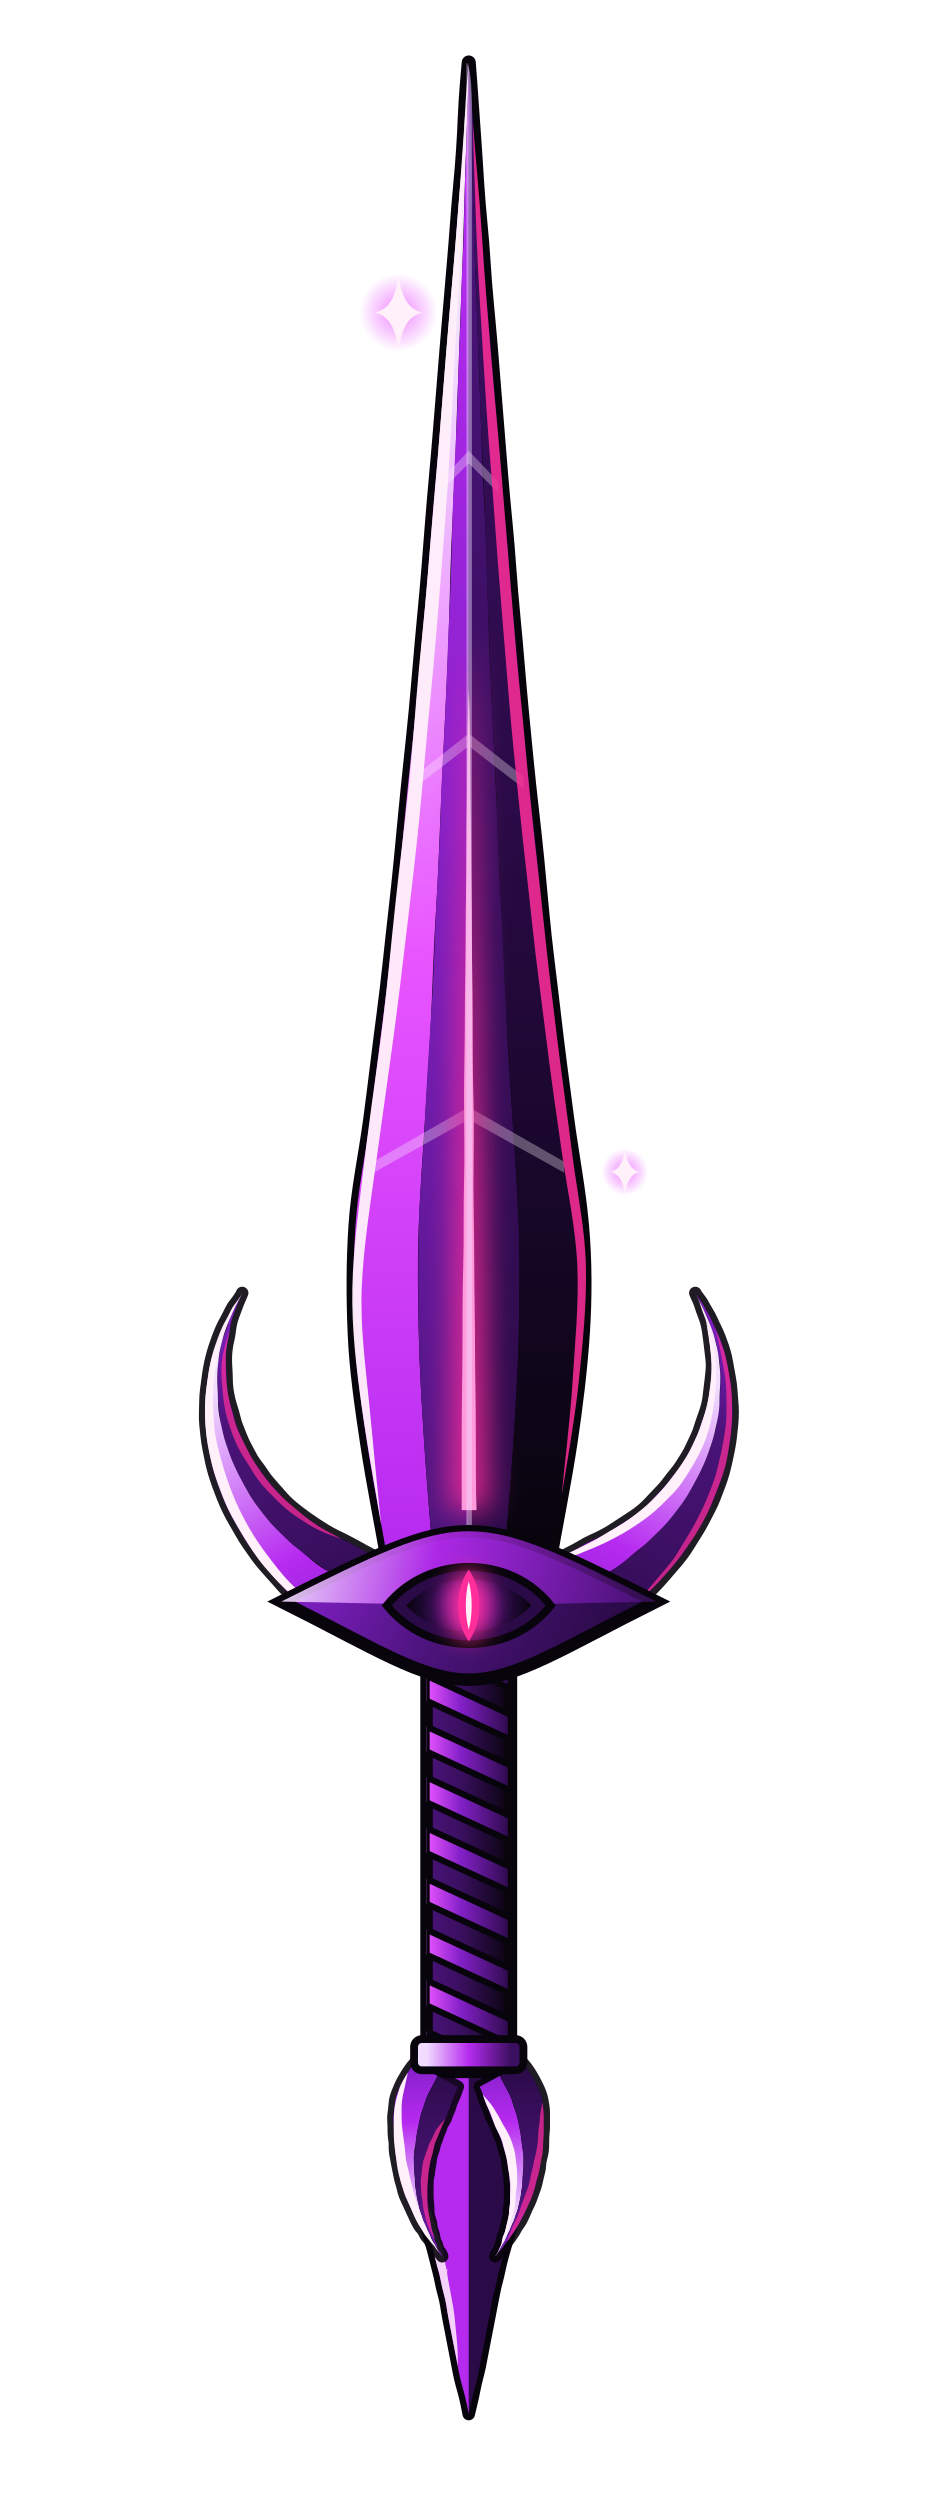
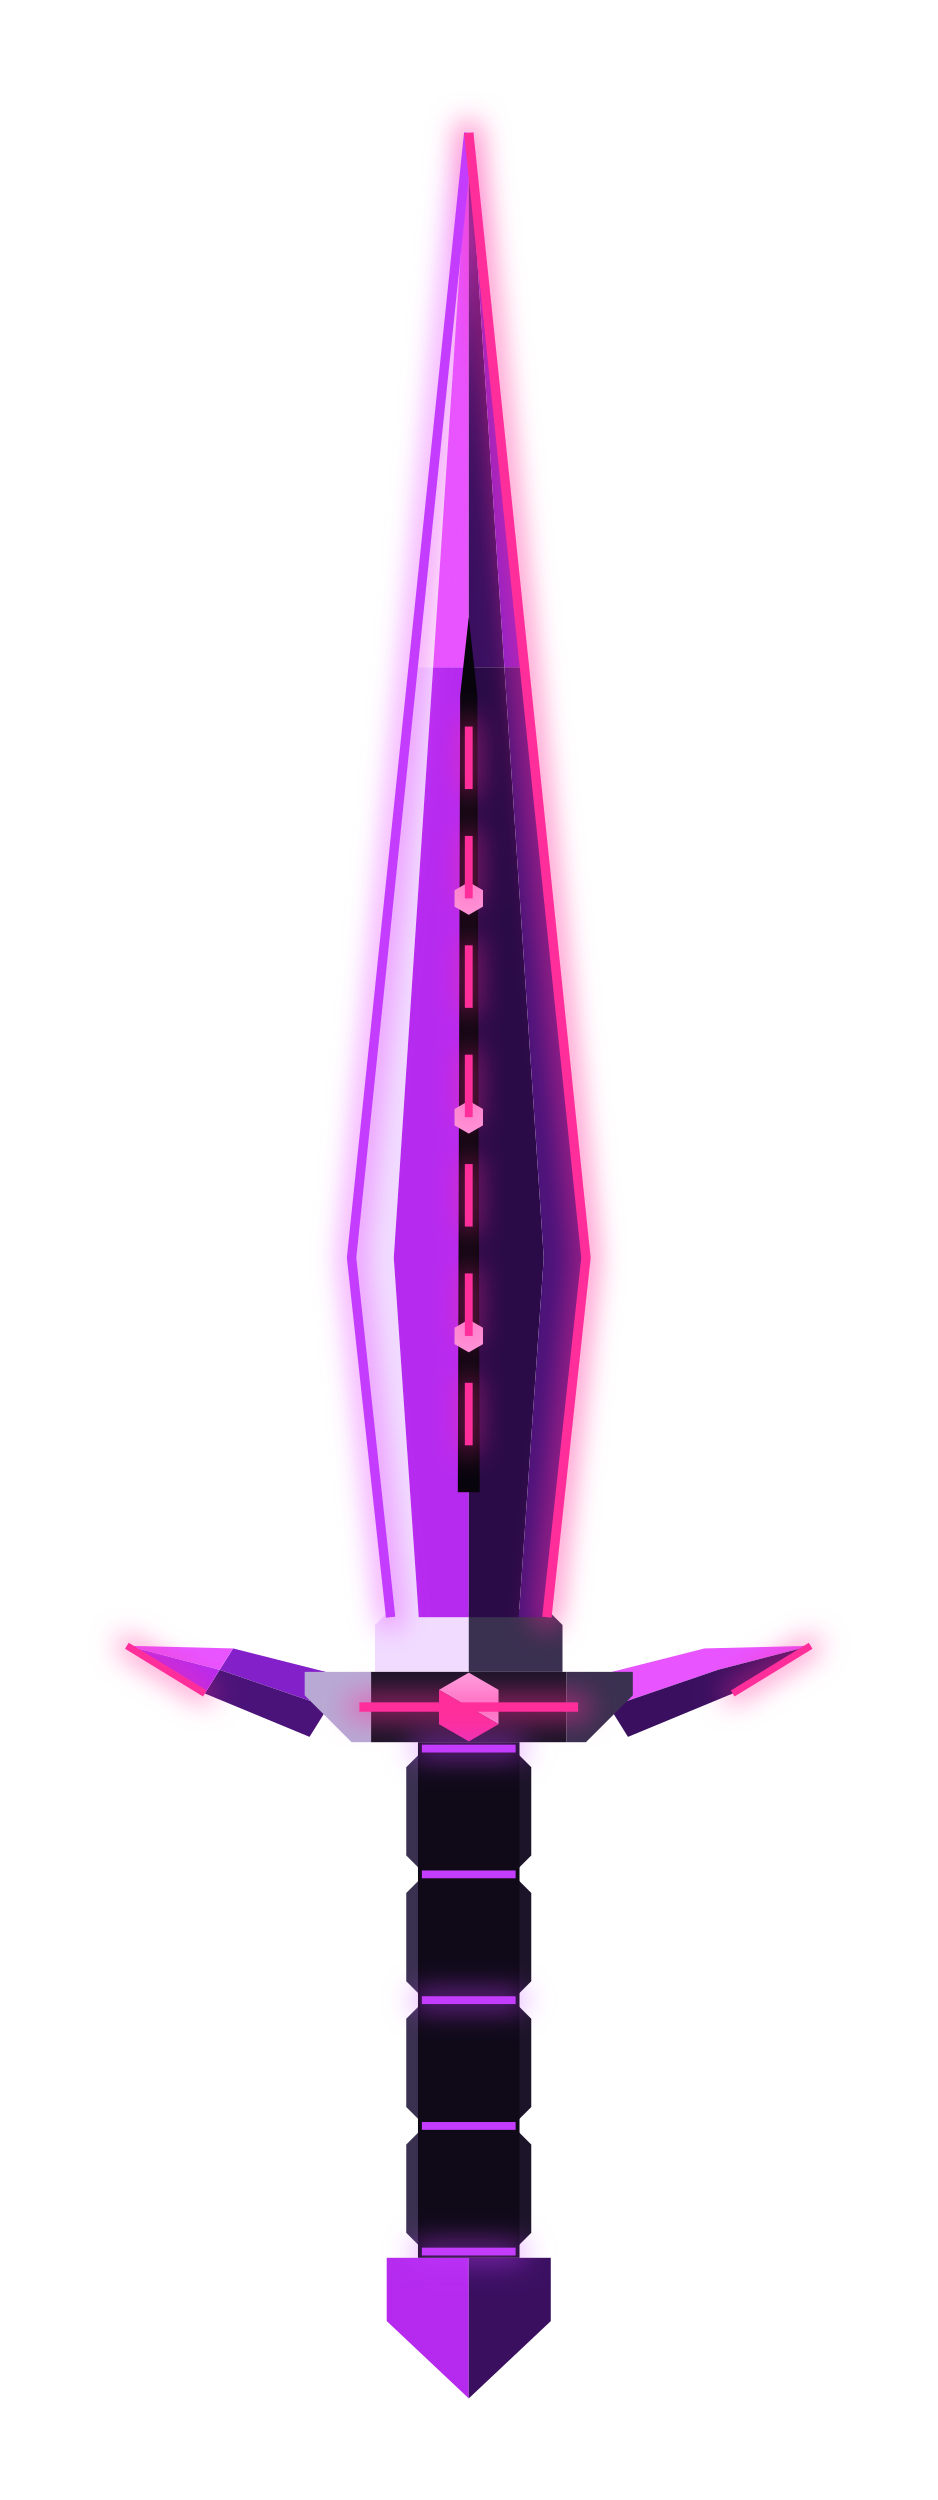
<svg xmlns="http://www.w3.org/2000/svg" viewBox="0 0 120 320" width="120" height="320">
  <defs>
-     <linearGradient id="voracious-blade-b-pmL" x1="0" y1="266" x2="0" y2="309" gradientUnits="userSpaceOnUse">
-       <stop offset="0" stop-color="#b62af0" />
-       <stop offset=".6" stop-color="#f1dcff" />
-       <stop offset="1" stop-color="#fff0fa" />
-     </linearGradient>
-     <linearGradient id="voracious-blade-b-pmD" x1="0" y1="266" x2="0" y2="309" gradientUnits="userSpaceOnUse">
-       <stop offset="0" stop-color="#2a0a47" />
-       <stop offset=".6" stop-color="#3a0f60" />
-       <stop offset="1" stop-color="#4a1379" />
-     </linearGradient>
-     <linearGradient id="voracious-blade-b-slL" x1="54.1" y1="264.2" x2="54.3" y2="288.8" gradientUnits="userSpaceOnUse">
-       <stop offset="0" stop-color="#8420c9" />
-       <stop offset=".3" stop-color="#b62af0" />
-       <stop offset=".8" stop-color="#f1dcff" />
-       <stop offset="1" stop-color="#fff0fa" />
-     </linearGradient>
-     <linearGradient id="voracious-blade-b-slS" x1="54.1" y1="264.2" x2="54.3" y2="288.8" gradientUnits="userSpaceOnUse">
-       <stop offset="0" stop-color="#2a0a47" />
-       <stop offset=".3" stop-color="#3a0f60" />
-       <stop offset=".7" stop-color="#4a1379" />
-       <stop offset="1" stop-color="#8420c9" />
-     </linearGradient>
-     <linearGradient id="voracious-blade-b-srL" x1="65.9" y1="264.2" x2="65.7" y2="288.8" gradientUnits="userSpaceOnUse">
-       <stop offset="0" stop-color="#8420c9" />
-       <stop offset=".3" stop-color="#b62af0" />
-       <stop offset=".8" stop-color="#f1dcff" />
-       <stop offset="1" stop-color="#fff0fa" />
-     </linearGradient>
-     <linearGradient id="voracious-blade-b-srS" x1="65.9" y1="264.2" x2="65.7" y2="288.8" gradientUnits="userSpaceOnUse">
-       <stop offset="0" stop-color="#2a0a47" />
-       <stop offset=".3" stop-color="#3a0f60" />
-       <stop offset=".7" stop-color="#4a1379" />
-       <stop offset="1" stop-color="#8420c9" />
-     </linearGradient>
-     <clipPath id="voracious-blade-b-gc">
-       <path d="M54.6 214h10.8v48h-10.8z" />
-     </clipPath>
-     <linearGradient id="voracious-blade-b-grip" x1="54.6" y1="0" x2="65.4" y2="0" gradientUnits="userSpaceOnUse">
-       <stop offset="0" stop-color="#4a1379" />
-       <stop offset=".4" stop-color="#3a0f60" />
-       <stop offset="1" stop-color="#07040c" />
-     </linearGradient>
-     <linearGradient id="voracious-blade-b-wrap" x1="54.6" y1="0" x2="65.4" y2="0" gradientUnits="userSpaceOnUse">
-       <stop offset="0" stop-color="#e854ff" />
-       <stop offset=".4" stop-color="#8420c9" />
-       <stop offset="1" stop-color="#2a0a47" />
-     </linearGradient>
-     <linearGradient id="voracious-blade-b-col" x1="54.6" y1="0" x2="65.4" y2="0" gradientUnits="userSpaceOnUse">
-       <stop offset="0" stop-color="#f1dcff" />
-       <stop offset=".5" stop-color="#b62af0" />
-       <stop offset="1" stop-color="#3a0f60" />
-     </linearGradient>
-     <linearGradient id="voracious-blade-b-blol" x1="0" y1="199" x2="0" y2="8" gradientUnits="userSpaceOnUse">
-       <stop offset="0" stop-color="#b62af0" />
-       <stop offset=".4" stop-color="#e854ff" />
-       <stop offset=".8" stop-color="#f1dcff" />
-       <stop offset="1" stop-color="#fff0fa" />
-     </linearGradient>
-     <linearGradient id="voracious-blade-b-blil" x1="0" y1="199" x2="0" y2="8" gradientUnits="userSpaceOnUse">
-       <stop offset="0" stop-color="#4a1379" />
-       <stop offset=".5" stop-color="#8420c9" />
-       <stop offset=".9" stop-color="#b62af0" />
-       <stop offset="1" stop-color="#e854ff" />
-     </linearGradient>
-     <linearGradient id="voracious-blade-b-blir" x1="0" y1="199" x2="0" y2="8" gradientUnits="userSpaceOnUse">
-       <stop offset="0" stop-color="#2a0a47" />
-       <stop offset=".5" stop-color="#3a0f60" />
-       <stop offset=".9" stop-color="#4a1379" />
-       <stop offset="1" stop-color="#8420c9" />
-     </linearGradient>
-     <linearGradient id="voracious-blade-b-blor" x1="0" y1="199" x2="0" y2="8" gradientUnits="userSpaceOnUse">
-       <stop offset="0" stop-color="#07040c" />
-       <stop offset=".5" stop-color="#2a0a47" />
-       <stop offset=".9" stop-color="#3a0f60" />
-       <stop offset="1" stop-color="#4a1379" />
-     </linearGradient>
-     <filter id="voracious-blade-b-blgl" x="-2" y="-.1" width="5" height="1.2" color-interpolation-filters="sRGB">
+     <filter id="voracious-blade-b-glow" filterUnits="userSpaceOnUse" x="0" y="0" width="120" height="320" color-interpolation-filters="sRGB">
      <feGaussianBlur stdDeviation="1.8" />
    </filter>
-     <linearGradient id="voracious-blade-b-hlS" x1="46.7" y1="210.9" x2="24.8" y2="168.7" gradientUnits="userSpaceOnUse">
-       <stop offset="0" stop-color="#2a0a47" />
-       <stop offset=".3" stop-color="#3a0f60" />
-       <stop offset=".7" stop-color="#4a1379" />
-       <stop offset="1" stop-color="#8420c9" />
-     </linearGradient>
-     <linearGradient id="voracious-blade-b-hlL" x1="46.7" y1="210.9" x2="24.8" y2="168.7" gradientUnits="userSpaceOnUse">
-       <stop offset="0" stop-color="#8420c9" />
-       <stop offset=".3" stop-color="#b62af0" />
-       <stop offset=".8" stop-color="#f1dcff" />
-       <stop offset="1" stop-color="#fff0fa" />
-     </linearGradient>
-     <linearGradient id="voracious-blade-b-hrS" x1="73.3" y1="210.9" x2="95.2" y2="168.7" gradientUnits="userSpaceOnUse">
-       <stop offset="0" stop-color="#2a0a47" />
-       <stop offset=".3" stop-color="#3a0f60" />
-       <stop offset=".7" stop-color="#4a1379" />
-       <stop offset="1" stop-color="#8420c9" />
-     </linearGradient>
-     <linearGradient id="voracious-blade-b-hrL" x1="73.3" y1="210.9" x2="95.2" y2="168.7" gradientUnits="userSpaceOnUse">
-       <stop offset="0" stop-color="#8420c9" />
-       <stop offset=".3" stop-color="#b62af0" />
-       <stop offset=".8" stop-color="#f1dcff" />
-       <stop offset="1" stop-color="#fff0fa" />
-     </linearGradient>
-     <linearGradient id="voracious-blade-b-pl" x1="40" y1="197" x2="76" y2="215" gradientUnits="userSpaceOnUse">
-       <stop offset="0" stop-color="#8420c9" />
-       <stop offset=".5" stop-color="#4a1379" />
-       <stop offset="1" stop-color="#2a0a47" />
-     </linearGradient>
-     <linearGradient id="voracious-blade-b-plt" x1="38" y1="197" x2="82" y2="205" gradientUnits="userSpaceOnUse">
-       <stop offset="0" stop-color="#f1dcff" />
-       <stop offset=".4" stop-color="#b62af0" />
-       <stop offset="1" stop-color="#8420c9" stop-opacity=".4" />
-     </linearGradient>
-     <radialGradient id="voracious-blade-b-eye" cx="60" cy="205.5" r="8" gradientUnits="userSpaceOnUse">
-       <stop offset="0" stop-color="#8420c9" />
-       <stop offset=".6" stop-color="#2a0a47" />
-       <stop offset="1" stop-color="#07040c" />
-     </radialGradient>
-     <filter id="voracious-blade-b-eg" x="-1.5" y="-.6" width="4" height="2.2" color-interpolation-filters="sRGB">
-       <feGaussianBlur stdDeviation="1.4" />
-     </filter>
-     <radialGradient id="voracious-blade-b-spk" cx=".5" cy=".5" r=".5">
-       <stop offset="0" stop-color="#fff0fa" stop-opacity="1" />
-       <stop offset=".3" stop-color="#e854ff" stop-opacity=".5" />
-       <stop offset="1" stop-color="#e854ff" stop-opacity="0" />
-     </radialGradient>
  </defs>
-   <g transform="translate(60 266) rotate(180)">
-     <path d="M-5.6 0l11.2 0c.1-.5 .4-2 .6-3.1s.4-2 .6-3s.3-2.1 .4-3.1s.3-2.1 .2-3.1s-.5-2-.8-3.1s-.7-2-1-3s-.6-2.1-.9-3.1s-.5-2-.8-3.1s-.4-2-.7-3s-.4-2.1-.6-3.1s-.4-2.1-.6-3.1s-.4-2-.6-3.1s-.4-2-.7-3s-.6-2.6-.7-3.1c-.1 .5-.5 2-.7 3.1s-.5 2-.7 3s-.4 2.1-.6 3.1s-.4 2.1-.6 3.1s-.4 2-.6 3.1s-.5 2-.7 3s-.5 2.1-.8 3.1s-.6 2-.9 3.1s-.7 2-1 3s-.7 2.1-.8 3.1s.1 2.1 .2 3.1s.2 2 .4 3.1s.4 2 .6 3s.5 2.6 .6 3.1z" fill="#07040c" stroke="#07040c" stroke-width="1.6" stroke-linejoin="round" />
-     <path d="M0 0l-5.6 0c-.1-.5-.4-2-.6-3.1s-.4-2-.6-3s-.3-2.1-.4-3.1s-.3-2.1-.2-3.1s.5-2 .8-3.1s.7-2 1-3s.6-2.1 .9-3.1s.5-2 .8-3.1s.4-2 .7-3s.4-2.1 .6-3.1s.4-2.1 .6-3.1s.4-2 .6-3.1s.4-2 .7-3s.6-2.6 .7-3.1l0 43z" fill="url(#voracious-blade-b-pmD)" />
-     <path d="M0 0l5.6 0c.1-.5 .4-2 .6-3.1s.4-2 .6-3s.3-2.1 .4-3.1s.3-2.1 .2-3.1s-.5-2-.8-3.1s-.7-2-1-3s-.6-2.1-.9-3.1s-.5-2-.8-3.1s-.4-2-.7-3s-.4-2.1-.6-3.1s-.4-2.1-.6-3.1s-.4-2-.6-3.1s-.4-2-.7-3s-.6-2.6-.7-3.1l0 43z" fill="url(#voracious-blade-b-pmL)" />
-     <path d="M-6.2-3.1c-.1-.5-.4-2-.6-3s-.3-2.1-.4-3.1s-.3-2.1-.2-3.1s.5-2 .8-3.1s.7-2 1-3s.6-2.1 .9-3.1s.6-2.6 .8-3.1s-.2 .5 0 0s.4-2 .7-3s.4-2.1 .6-3.1s.4-2.1 .6-3.1s.5-2.5 .6-3.1c0 .6 0 2.1-.1 3.1s-.2 2.1-.3 3.1s-.3 2-.5 3.1s-.5 2.5-.5 3s.2-.5 0 0s-.4 2.1-.7 3.1s-.6 2-.9 3.1s-.7 2-1.1 3s-.8 2.1-.9 3.1s0 2.1 0 3.1s.1 2 .1 3.1s.1 2.5 .1 3z" transform="scale(-1 1)" fill="#fff0fa" fill-opacity=".85" />
+   <path d="M42 218.5L44.38 214.68L29.83 211L28.11 213.74Z" fill="#8420c9" />
+   <path d="M42 218.5L28.11 213.74L26.22 216.77L39.62 222.32Z" fill="#4a1379" />
+   <path d="M28.11 213.74L29.83 211L16.24 210.66ZM78 218.5L75.62 214.68L90.17 211L91.89 213.74ZM91.89 213.74L90.17 211L103.76 210.66Z" fill="#e854ff" />
+   <path d="M28.11 213.74L16.24 210.66L26.22 216.77ZM49.5 289L49.5 297.1L60 307L60 289Z" fill="#b62af0" />
+   <path d="M78 218.5L91.89 213.74L93.78 216.77L80.38 222.32ZM91.89 213.74L103.76 210.66L93.78 216.77ZM60 289L60 307L70.5 297.1L70.5 289Z" fill="#3a0f60" />
+   <path d="M48 214L48 208L50 206L60 206L60 214Z" fill="#f1dcff" />
+   <path d="M60 214L60 206L70 206L72 208L72 214ZM72.5 223L72.5 214L75 214L81 214L81 217L75 223ZM53.6 224.6L52 226.2L52 237.5L53.6 239.1L59.2 239.1L59.2 224.6ZM53.6 240.7L52 242.3L52 253.6L53.6 255.2L59.2 255.2L59.2 240.7ZM53.6 256.8L52 258.4L52 269.7L53.6 271.3L59.2 271.3L59.2 256.8ZM53.6 272.9L52 274.5L52 285.8L53.6 287.4L59.2 287.4L59.2 272.9Z" fill="#3a3050" />
+   <path d="M45 223L39 217L39 214L45 214L47.5 214L47.5 223Z" fill="#b8a9d4" />
+   <path d="M47.5 223L47.5 214L72.5 214L72.5 223ZM59.2 224.6L59.2 239.1L66.4 239.1L68 237.5L68 226.2L66.4 224.6ZM59.2 240.7L59.2 255.2L66.4 255.2L68 253.6L68 242.3L66.4 240.7ZM59.2 256.8L59.2 271.3L66.4 271.3L68 269.7L68 258.4L66.4 256.8ZM59.2 272.9L59.2 287.4L66.4 287.4L68 285.8L68 274.5L66.4 272.9Z" fill="#1c1428" />
+   <path d="M53.5 223L53.5 289L66.5 289L66.5 223Z" fill="#0f0918" />
+   <path d="M56.19 216.3L60 214.1L63.81 216.3L63.81 220.7Z" fill="#ff9bdc" />
+   <path d="M63.81 220.7L60 222.9L56.19 220.7L56.19 216.3Z" fill="#ff2e9a" />
+   <g filter="url(#voracious-blade-b-glow)" fill="none" opacity="0.65" stroke-linejoin="miter" stroke-linecap="square">
+     <path d="M26.22 216.77L16.24 210.66M93.78 216.77L103.76 210.66" stroke="#ff2e9a" stroke-width="2" />
+     <path d="M54 223.82L66 223.82M54 256.02L66 256.02M54 288.2L66 288.2" stroke="#c43dff" stroke-width="2.2" />
+     <path d="M46 218.5L74 218.5" stroke="#ff2e9a" stroke-width="2.64" />
  </g>
-   <path d="M58.6 267.1l-5.6-2.9c-.2 .2-.7 .9-1 1.4s-.6 1-.8 1.5s-.5 1.1-.6 1.7s-.1 1.2-.2 1.7s0 1.2 0 1.7s0 1.2 .1 1.7s0 1.1 .1 1.7s.2 1.1 .3 1.6s.2 1 .3 1.5s.3 1 .4 1.5s.3 1 .5 1.4s.4 .9 .6 1.3s.4 .9 .6 1.3s.4 .8 .7 1.1s.4 .8 .7 1.1s.4 .6 .7 .9s.4 .6 .7 .9s.4 .5 .5 .6c0-.1-.2-.5-.4-.7s-.2-.7-.4-1s-.2-.7-.3-1.1s-.3-.7-.3-1.1s-.2-.8-.3-1.2s-.1-.8-.1-1.2s-.1-.9-.1-1.3s0-.9 0-1.3s0-.9 .1-1.3s.1-.9 .2-1.3s.1-.9 .2-1.3s.3-.8 .4-1.3s.3-.8 .4-1.2s.4-.9 .5-1.3s.5-.8 .6-1.2s.4-.9 .5-1.3s.3-.9 .5-1.3s.4-1.1 .5-1.3z" fill="#07040c" stroke="#07040c" stroke-width="1.6" stroke-linejoin="round" stroke-opacity=".9" />
-   <path d="M56 265.7l-3-1.5c-.2 .2-.7 .9-1 1.4s-.6 1-.8 1.5s-.5 1.1-.6 1.7s-.1 1.2-.2 1.7s0 1.2 0 1.7s0 1.2 .1 1.7s0 1.1 .1 1.7s.2 1.1 .3 1.6s.2 1 .3 1.5s.3 1 .4 1.5s.3 1 .5 1.4s.4 .9 .6 1.3s.4 .9 .6 1.3s.4 .8 .7 1.1s.4 .8 .7 1.1s.4 .6 .7 .9s.4 .6 .7 .9s.4 .5 .5 .6c-.1-.1-.3-.4-.5-.7s-.3-.6-.5-.9s-.4-.6-.5-1s-.4-.7-.5-1.1s-.4-.8-.5-1.2s-.3-.8-.4-1.2s-.2-.9-.3-1.3s-.1-.9-.2-1.3s-.1-1-.1-1.4s-.1-1-.1-1.4s0-1 0-1.5s.1-1 .2-1.4s.1-1 .2-1.5s.2-1 .3-1.5s.2-1 .4-1.4s.3-1 .5-1.5s.4-.9 .7-1.4s.6-1.1 .7-1.4z" fill="url(#voracious-blade-b-slL)" />
-   <path d="M56 265.7c-.1 .3-.5 .9-.7 1.4s-.5 .9-.7 1.4s-.4 1-.5 1.5s-.3 .9-.4 1.4s-.2 1-.3 1.5s-.2 1-.2 1.5s-.1 .9-.2 1.4s0 1 0 1.5s0 .9 .1 1.4s0 .9 .1 1.4s.1 .9 .2 1.3s.2 .9 .3 1.3s.3 .8 .4 1.2s.3 .8 .5 1.2s.3 .8 .5 1.1s.3 .7 .5 1s.4 .6 .5 .9s.4 .6 .5 .7c0-.1-.2-.5-.4-.7s-.2-.7-.4-1s-.2-.7-.3-1.1s-.3-.7-.3-1.1s-.2-.8-.3-1.2s-.1-.8-.1-1.2s-.1-.9-.1-1.3s0-.9 0-1.3s0-.9 .1-1.3s.1-.9 .2-1.3s.1-.9 .2-1.3s.3-.8 .4-1.3s.3-.8 .4-1.2s.4-.9 .5-1.3s.5-.8 .6-1.2s.4-.9 .5-1.3s.3-.9 .5-1.3s.4-1.1 .5-1.3z" fill="url(#voracious-blade-b-slS)" />
-   <path d="M57 271.2c-.1 .2-.4 .9-.6 1.4s-.4 1-.6 1.4s-.3 1-.4 1.5s-.3 1-.4 1.6s-.2 1-.2 1.5s-.1 1.1-.1 1.6s0 1.1 0 1.6s.1 1.1 .2 1.6s.2 1.1 .3 1.7s.4 1.3 .5 1.5c-.2-.2-.6-.9-.8-1.4s-.4-1.1-.5-1.6s-.3-1.1-.3-1.6s-.2-1.1-.2-1.7s-.1-1.1 0-1.6s.1-1.1 .2-1.7s.3-1 .5-1.6s.3-1 .6-1.5s.4-1 .7-1.4s.9-1.1 1.1-1.3z" fill="#ff2e9a" fill-opacity=".7" />
-   <path d="M52.2 265.3c-.2 .3-.9 1.4-1.1 2.1s-.5 1.6-.6 2.4s-.1 1.6-.1 2.4s0 1.7 .1 2.5s.2 1.5 .3 2.3s.3 1.6 .5 2.3s.5 1.5 .8 2.2s.6 1.4 .9 2.1s.7 1.3 1.1 2s1.1 1.4 1.3 1.7c-.2-.3-.6-1.3-.8-1.9s-.6-1.3-.8-2s-.4-1.3-.6-2s-.4-1.4-.6-2.2s-.3-1.4-.5-2.1s-.2-1.5-.3-2.3s-.2-1.6-.3-2.3s-.1-1.7-.1-2.5s.1-1.6 .3-2.4s.4-1.9 .5-2.3z" fill="#fff0fa" fill-opacity="1" />
-   <path d="M67 264.2l-5.6 2.9c.1 .2 .4 .9 .5 1.3s.3 .9 .5 1.3s.3 .9 .5 1.3s.4 .8 .6 1.2s.3 .9 .5 1.3s.3 .8 .4 1.2s.3 .9 .4 1.3s.2 .9 .2 1.3s.2 .9 .2 1.3s.1 .9 .1 1.3s0 .9 0 1.3s0 .8-.1 1.3s0 .8-.1 1.2s-.2 .8-.3 1.2s-.1 .8-.3 1.1s-.2 .7-.3 1.1s-.3 .7-.4 1s-.4 .6-.4 .7c.1-.1 .3-.4 .5-.6s.5-.6 .7-.9s.5-.6 .7-.9s.5-.7 .7-1.1s.5-.7 .7-1.1s.4-.8 .6-1.3s.4-.8 .6-1.3s.3-.9 .5-1.4s.3-1 .4-1.5s.3-1 .3-1.5s.2-1.1 .3-1.6s.1-1.1 .1-1.7s.1-1.1 .1-1.7s0-1.1 0-1.7s-.1-1.2-.2-1.7s-.3-1.1-.6-1.7s-.5-1-.8-1.5s-.8-1.2-1-1.4z" fill="#07040c" stroke="#07040c" stroke-width="1.6" stroke-linejoin="round" stroke-opacity=".9" />
-   <path d="M64 265.7l-2.6 1.4c.1 .2 .4 .9 .5 1.3s.3 .9 .5 1.3s.3 .9 .5 1.3s.4 .8 .6 1.2s.3 .9 .5 1.3s.3 .8 .4 1.2s.3 .9 .4 1.3s.2 .9 .2 1.3s.2 .9 .2 1.3s.1 .9 .1 1.3s0 .9 0 1.3s0 .8-.1 1.3s0 .8-.1 1.2s-.2 .8-.3 1.2s-.1 .8-.3 1.1s-.2 .7-.3 1.1s-.3 .7-.4 1s-.4 .6-.4 .7c.1-.1 .3-.4 .5-.7s.3-.6 .5-.9s.4-.6 .5-1s.4-.7 .5-1.1s.4-.8 .5-1.2s.3-.8 .4-1.2s.2-.9 .3-1.3s.1-.9 .2-1.3s.1-1 .1-1.4s.1-1 .1-1.4s0-1 0-1.5s-.1-1-.2-1.4s-.1-1-.2-1.5s-.2-1-.3-1.5s-.2-1-.4-1.4s-.3-1-.5-1.5s-.4-.9-.7-1.4s-.6-1.1-.7-1.4z" fill="url(#voracious-blade-b-srL)" />
-   <path d="M64 265.7c.1 .3 .5 .9 .7 1.4s.5 .9 .7 1.4s.4 1 .5 1.5s.3 .9 .4 1.4s.2 1 .3 1.5s.2 1 .2 1.5s.1 .9 .2 1.4s0 1 0 1.5s0 .9-.1 1.4s0 .9-.1 1.4s-.1 .9-.2 1.3s-.2 .9-.3 1.3s-.3 .8-.4 1.2s-.3 .8-.5 1.2s-.3 .8-.5 1.1s-.3 .7-.5 1s-.4 .6-.5 .9s-.4 .6-.5 .7c.1-.1 .3-.4 .5-.6s.5-.6 .7-.9s.5-.6 .7-.9s.5-.7 .7-1.1s.5-.7 .7-1.1s.4-.8 .6-1.3s.4-.8 .6-1.3s.3-.9 .5-1.4s.3-1 .4-1.5s.3-1 .3-1.5s.2-1.1 .3-1.6s.1-1.1 .1-1.7s.1-1.1 .1-1.7s0-1.1 0-1.7s-.1-1.2-.2-1.7s-.3-1.1-.6-1.7s-.5-1-.8-1.5s-.8-1.2-1-1.4z" fill="url(#voracious-blade-b-srS)" />
-   <path d="M69.4 269.1c.1 .3 .2 1.3 .2 1.9s0 1.4 0 2s-.1 1.3-.1 2s-.2 1.3-.3 1.9s-.2 1.2-.4 1.8s-.3 1.3-.5 1.9s-.4 1.1-.7 1.7s-.5 1.1-.8 1.6s-.5 1.1-.9 1.6s-.8 1.2-1 1.4c.1-.2 .4-1 .6-1.6s.5-1 .7-1.5s.4-1.1 .6-1.7s.4-1.1 .6-1.6s.4-1.2 .5-1.8s.3-1.2 .4-1.8s.3-1.2 .4-1.8s.2-1.3 .2-2s.2-1.3 .2-1.9s.3-1.8 .3-2.1z" fill="#ff2e9a" fill-opacity=".7" />
-   <path d="M61.8 268.1c.1 .3 .4 1.2 .7 1.8s.5 1.2 .7 1.8s.5 1.1 .8 1.7s.4 1.2 .6 1.9s.3 1.2 .4 1.9s.2 1.3 .3 1.9s0 1.3 0 2s0 1.4-.1 2s-.2 1.4-.4 2s-.5 1.7-.6 2c.1-.3 .7-1.2 .9-1.9s.4-1.3 .6-1.9s.3-1.4 .3-2.1s.2-1.3 .2-2s0-1.4-.1-2.1s-.1-1.3-.3-2s-.4-1.3-.7-1.9s-.7-1.2-1-1.8s-.7-1.2-1-1.7s-1.1-1.3-1.3-1.6z" fill="#fff0fa" fill-opacity="1" />
-   <path d="M54.6 214h10.8v48h-10.8z" fill="url(#voracious-blade-b-grip)" stroke="#07040c" stroke-width="1.6" />
-   <g clip-path="url(#voracious-blade-b-gc)">
-     <path d="M54.6 208l0 3.2l10.8 5l0-3.2zm0 6.5l0 3.2l10.8 5l0-3.2zm0 6.5l0 3.2l10.8 5l0-3.2zm0 6.5l0 3.2l10.8 5l0-3.2zm0 6.5l0 3.2l10.8 5l0-3.2zm0 6.5l0 3.2l10.8 5l0-3.2zm0 6.5l0 3.2l10.8 5l0-3.2zm0 6.5l0 3.2l10.8 5l0-3.2zm0 6.5l0 3.2l10.8 5l0-3.2zm0 6.5l0 3.2l10.8 5l0-3.2z" fill="url(#voracious-blade-b-wrap)" stroke="#07040c" stroke-width=".8" />
+   <path d="M26.22 216.77L16.24 210.66M93.78 216.77L103.76 210.66" fill="none" stroke="#ff2e9a" stroke-width="0.9" stroke-linejoin="miter" stroke-miterlimit="8" />
+   <path d="M54 223.82L66 223.82M54 239.92L66 239.92M54 256.02L66 256.02M54 272.12L66 272.12M54 288.2L66 288.2" fill="none" stroke="#c43dff" stroke-width="1" stroke-linejoin="miter" stroke-miterlimit="8" />
+   <path d="M46 218.5L74 218.5" fill="none" stroke="#ff2e9a" stroke-width="1.2" stroke-linejoin="miter" stroke-miterlimit="8" />
+   <path d="M50 207L45 161L52.88 85.4L55.44 85.4L50.4 161L53.6 207Z" fill="#f1dcff" />
+   <path d="M53.6 207L50.4 161L55.44 85.4L60 85.4L60 161L60 207Z" fill="#b62af0" />
+   <path d="M60 207L60 161L60 85.4L64.56 85.4L69.6 161L66.4 207Z" fill="#2a0a47" />
+   <path d="M66.4 207L69.6 161L64.56 85.4L67.13 85.4L75 161L70 207Z" fill="#4a1379" />
+   <path d="M52.88 85.4L60 17L55.44 85.4Z" fill="#fff0fa" />
+   <path d="M55.44 85.4L60 17L60 85.4Z" fill="#e854ff" />
+   <path d="M60 85.4L60 17L64.56 85.4Z" fill="#3a0f60" />
+   <path d="M64.56 85.4L60 17L67.13 85.4Z" fill="#8420c9" />
+   <path d="M58.6 191L58.9 89L60 79L61.1 89L61.4 191Z" fill="#07040c" />
+   <path d="M60 168.9L61.82 169.95L61.82 172.05L60 173.1L58.18 172.05L58.18 169.95ZM60 140.9L61.82 141.95L61.82 144.05L60 145.1L58.18 144.05L58.18 141.95ZM60 112.9L61.82 113.95L61.82 116.05L60 117.1L58.18 116.05L58.18 113.95Z" fill="#ff9bdc" />
+   <g filter="url(#voracious-blade-b-glow)" fill="none" opacity="0.65" stroke-linejoin="miter" stroke-linecap="square">
+     <path d="M60 185L60 177M60 171L60 163M60 157L60 149M60 143L60 135M60 129L60 121M60 115L60 107M60 101L60 93" stroke="#ff2e9a" stroke-width="2" />
+     <path d="M50 207L45 161L52.88 85.4L60 17" stroke="#e854ff" stroke-width="2.64" />
+     <path d="M70 207L75 161L67.13 85.4L60 17" stroke="#ff2e9a" stroke-width="2.64" />
  </g>
-   <rect x="53" y="261" width="14" height="4" rx="1" fill="url(#voracious-blade-b-col)" stroke="#07040c" stroke-width="1" />
-   <path d="M70.5 199l-21 0c-.4-2.4-1.8-9.5-2.5-14.2s-1.4-9.4-1.6-14.1s-.2-9.2 .1-13.8s1.3-9.2 1.9-13.7s1.1-8.9 1.7-13.4s1-8.8 1.5-13.1s.9-8.7 1.3-12.9s.9-8.5 1.3-12.7s.7-8.2 1.1-12.3s.7-8 1-11.9s.7-7.8 1-11.6s.6-7.5 .9-11.1s.6-7.2 .9-10.6s.5-6.7 .8-9.8s.5-6.3 .6-8.9s.4-5.8 .5-6.9c.1 1.1 .3 4.2 .5 6.9s.4 5.7 .6 8.9s.6 6.4 .8 9.8s.6 7 .9 10.6s.6 7.3 .9 11.1s.6 7.6 1 11.6s.6 7.9 1 11.9s.7 8.2 1.1 12.3s.8 8.4 1.3 12.7s.9 8.5 1.3 12.9s1 8.7 1.5 13.1s1.1 8.9 1.7 13.4s1.5 9.1 1.9 13.7s.4 9.2 .1 13.8s-.9 9.4-1.6 14.1s-2.1 11.8-2.5 14.2z" fill="#07040c" stroke="#07040c" stroke-width="1.8" stroke-linejoin="round" />
-   <path d="M49.5 199c-.4-2.4-1.8-9.5-2.5-14.2s-1.4-9.4-1.6-14.1s-.2-9.2 .1-13.8s1.3-9.2 1.9-13.7s1.1-8.9 1.7-13.4s1-8.8 1.5-13.1s.9-8.7 1.3-12.9s.9-8.5 1.3-12.7s.7-8.2 1.1-12.3s.7-8 1-11.9s.7-7.8 1-11.6s.6-7.5 .9-11.1s.6-7.2 .9-10.6s.5-6.7 .8-9.8s.5-6.3 .6-8.9s.4-5.8 .5-6.9c0 1.1-.1 4.2-.2 6.9s-.2 5.7-.3 8.9s-.2 6.4-.3 9.8s-.3 7-.4 10.6s-.3 7.3-.4 11.1s-.3 7.6-.5 11.6s-.3 7.9-.4 11.9s-.3 8.2-.5 12.3s-.4 8.4-.6 12.7s-.3 8.5-.6 12.9s-.4 8.7-.6 13.1s-.5 8.9-.8 13.4s-.6 9.1-.8 13.7s-.1 9.2 0 13.8s.4 9.4 .7 14.1s.9 11.8 1.1 14.2z" fill="url(#voracious-blade-b-blol)" />
-   <path d="M55.4 199c-.2-2.4-.8-9.5-1.1-14.2s-.6-9.4-.7-14.1s-.1-9.2 0-13.8s.6-9.2 .8-13.7s.5-8.9 .8-13.4s.4-8.8 .6-13.1s.5-8.7 .6-12.9s.4-8.5 .6-12.7s.3-8.2 .5-12.3s.3-8 .4-11.9s.3-7.8 .5-11.6s.2-7.5 .4-11.1s.2-7.2 .4-10.6s.2-6.7 .3-9.8s.2-6.3 .3-8.9s.2-5.8 .2-6.9c0 1.1 0 4.2 0 6.9s0 5.7 0 8.9s0 6.4 0 9.8s0 7 0 10.6s0 7.3 0 11.1s0 7.6 0 11.6s0 7.9 0 11.9s0 8.2 0 12.3s0 8.4 0 12.7s0 8.5 0 12.9s0 8.7 0 13.1s0 8.9 0 13.4s0 9.1 0 13.7s0 9.2 0 13.8s0 9.4 0 14.1s0 11.8 0 14.2z" fill="url(#voracious-blade-b-blil)" />
-   <path d="M60 199c0-2.4 0-9.5 0-14.2s0-9.4 0-14.1s0-9.2 0-13.8s0-9.2 0-13.7s0-8.9 0-13.4s0-8.8 0-13.1s0-8.7 0-12.9s0-8.5 0-12.7s0-8.2 0-12.3s0-8 0-11.9s0-7.8 0-11.6s0-7.5 0-11.1s0-7.2 0-10.6s0-6.7 0-9.8s0-6.3 0-8.9s0-5.8 0-6.9c0 1.1 .1 4.2 .2 6.9s.2 5.7 .3 8.9s.2 6.4 .3 9.8s.3 7 .4 10.6s.3 7.3 .4 11.1s.3 7.6 .5 11.6s.3 7.9 .4 11.9s.3 8.2 .5 12.3s.4 8.4 .6 12.7s.3 8.5 .6 12.9s.4 8.7 .6 13.1s.5 8.9 .8 13.4s.6 9.1 .8 13.7s.1 9.2 0 13.8s-.4 9.4-.7 14.1s-.9 11.8-1.1 14.2z" fill="url(#voracious-blade-b-blir)" />
-   <path d="M64.6 199c.2-2.4 .8-9.5 1.1-14.2s.6-9.4 .7-14.1s.1-9.2 0-13.8s-.6-9.2-.8-13.7s-.5-8.9-.8-13.4s-.4-8.8-.6-13.1s-.5-8.7-.6-12.9s-.4-8.5-.6-12.7s-.3-8.2-.5-12.3s-.3-8-.4-11.9s-.3-7.8-.5-11.6s-.2-7.5-.4-11.1s-.2-7.2-.4-10.6s-.2-6.7-.3-9.8s-.2-6.3-.3-8.9s-.2-5.8-.2-6.9c.1 1.1 .3 4.2 .5 6.9s.4 5.7 .6 8.9s.6 6.4 .8 9.8s.6 7 .9 10.6s.6 7.3 .9 11.1s.6 7.6 1 11.6s.6 7.9 1 11.9s.7 8.2 1.1 12.3s.8 8.4 1.3 12.7s.9 8.5 1.3 12.9s1 8.7 1.5 13.1s1.1 8.9 1.7 13.4s1.5 9.1 1.9 13.7s.4 9.2 .1 13.8s-.9 9.4-1.6 14.1s-2.1 11.8-2.5 14.2z" fill="url(#voracious-blade-b-blor)" />
-   <path d="M47.8 148.7l12.2-7l12.2 7l0 1.4l-12.2-6.8l-12.2 6.8zm5.2-49.3l7-5.5l7 5.5l0 1.5l-7-5.4l-7 5.4zm3.2-37.7l3.8-4l3.8 4l0 1.4l-3.8-3.8l-3.8 3.8z" fill="#fff0fa" fill-opacity=".32" />
-   <path d="M57.4 193.3c0-1.9 .1-7.5 .2-11.3s.1-7.5 .2-11.3s.1-7.5 .2-11.2s.1-7.5 .2-11.3s.2-7.5 .3-11.3s.1-7.5 .2-11.2s.2-7.6 .3-11.3s.1-7.5 .2-11.3s.2-7.5 .3-11.3s.4-9.3 .5-11.2c.1 1.9 .3 7.5 .5 11.2s.2 7.6 .3 11.3s.2 7.5 .2 11.3s.2 7.5 .3 11.3s.2 7.5 .2 11.2s.2 7.5 .3 11.3s.1 7.5 .2 11.3s.2 7.5 .2 11.2s.2 7.5 .2 11.3s.2 9.4 .3 11.3z" fill="#ff2e9a" fill-opacity=".8" filter="url(#voracious-blade-b-blgl)" />
-   <path d="M59.1 193.3c0-1.8 0-7 0-10.5s.1-7 .1-10.5s0-7 .1-10.5s0-7 .1-10.5s0-7.1 0-10.6s.1-7 .1-10.5s.1-7 .1-10.5s.1-7 .1-10.5s.1-7 .1-10.5s.1-8.7 .2-10.5c.1 1.8 .2 7 .2 10.5s.1 7 .1 10.5s.1 7 .1 10.5s.1 7 .1 10.5s0 7 .1 10.5s0 7 0 10.6s.1 7 .1 10.5s.1 7 .1 10.5s.1 7 .1 10.5s0 8.7 .1 10.5z" fill="#ff9bdc" />
-   <path d="M48.8 195.2c-.4-2.5-1.8-10.1-2.5-15.1s-1.3-10.1-1.2-15.2s.8-10 1.4-15.1s1.3-10.1 2-15.1s1.2-10.1 1.7-15.1s1.1-10.1 1.7-15.1s1-10.1 1.4-15.2s1-10 1.4-15.1s.9-10.1 1.3-15.1s.8-10.1 1.2-15.1s.9-10.1 1.3-15.1s.9-12.6 1.1-15.2c-.1 2.6-.3 10.1-.5 15.2s-.5 10-.8 15.1s-.5 10.1-.8 15.1s-.7 10.1-1.1 15.1s-.8 10.1-1.3 15.1s-.9 10.1-1.4 15.2s-1.1 10-1.7 15.1s-1.2 10.1-1.9 15.1s-1.4 10.1-2.1 15.1s-1.5 10.1-1.7 15.1s.5 10.1 1 15.2s1.2 12.6 1.5 15.1z" fill="#fff0fa" fill-opacity=".95" />
-   <path d="M71.9 191.4c.4-2.5 1.7-9.8 2.2-14.7s1-9.7 .9-14.6s-1.2-9.8-1.8-14.7s-1.3-9.7-1.9-14.6s-1.2-9.8-1.7-14.7s-1.1-9.7-1.6-14.6s-.9-9.8-1.4-14.6s-.9-9.8-1.3-14.7s-.8-9.7-1.2-14.6s-.9-9.8-1.3-14.7s-.8-9.7-1.1-14.6s-1-12.2-1.2-14.7c.1 2.5 .3 9.8 .5 14.7s.5 9.7 .8 14.6s.6 9.8 1 14.7s.7 9.7 1.1 14.6s.8 9.8 1.2 14.7s.9 9.7 1.4 14.6s1.1 9.8 1.6 14.6s1.2 9.8 1.8 14.7s1.3 9.7 2 14.6s1.8 9.8 2 14.7s-.3 9.7-.6 14.6s-1.2 12.2-1.4 14.7z" fill="#ff2e9a" fill-opacity=".85" />
-   <path d="M59.7 199c0-2.4 0-9.5 0-14.2s0-9.4 0-14.1s0-9.2 0-13.8s0-9.2 0-13.7s0-8.9 0-13.4s0-8.8 0-13.1s0-8.7 0-12.9s0-8.5 0-12.7s0-8.2 0-12.3s0-8 0-11.9s0-7.8 0-11.6s0-7.5 0-11.1s0-7.2 0-10.6s0-6.7 0-9.8s0-6.3 0-8.9s0-5.8 0-6.9c.7 1.1 .7 4.2 .7 6.9s0 5.7 0 8.9s0 6.4 0 9.8s0 7 0 10.6s0 7.3 0 11.1s0 7.6 0 11.6s0 7.9 0 11.9s0 8.2 0 12.3s0 8.4 0 12.7s0 8.5 0 12.9s0 8.7 0 13.1s0 8.9 0 13.4s0 9.1 0 13.7s0 9.2 0 13.8s0 9.4 0 14.1s0 11.8 0 14.2z" fill="#f1dcff" fill-opacity=".45" />
-   <path d="M49.4 209.5l2.5-8.6c-.4-.2-1.8-.7-2.7-1.1s-1.7-.8-2.6-1.3s-1.6-.9-2.4-1.3s-1.7-.8-2.5-1.3s-1.6-1-2.3-1.5s-1.5-1.1-2.2-1.7s-1.3-1.3-1.9-2s-1.2-1.3-1.7-2.1s-1.1-1.4-1.5-2.2s-.9-1.6-1.2-2.4s-.7-1.6-.9-2.5s-.5-1.6-.7-2.5s-.3-1.7-.3-2.5s-.1-1.7-.1-2.5s.1-1.7 .3-2.5s.2-1.5 .4-2.3s.5-1.4 .7-2s.6-1.4 .7-1.7c-.1 .3-.6 1-1 1.5s-.7 1.3-1.1 2s-.7 1.4-1 2.2s-.6 1.7-.8 2.5s-.4 1.8-.5 2.7s-.3 1.9-.3 2.9s-.1 2 0 3s.2 2.1 .4 3.1s.4 2.1 .7 3.1s.7 2.1 1.1 3.1s.9 2.1 1.5 3.1s1.1 2 1.8 3s1.3 1.9 2.1 2.8s1.6 1.8 2.4 2.7s1.8 1.8 2.8 2.5s2.1 1.2 3.2 1.7s2.3 .9 3.5 1.3s3 .7 3.6 .8z" fill="#07040c" stroke="#07040c" stroke-width="1.6" stroke-linejoin="round" stroke-opacity=".9" />
-   <path d="M50.8 204.8l1.1-3.9c-.4-.2-1.8-.7-2.7-1.1s-1.7-.8-2.6-1.3s-1.6-.9-2.4-1.3s-1.7-.8-2.5-1.3s-1.6-1-2.3-1.5s-1.5-1.1-2.2-1.7s-1.3-1.3-1.9-2s-1.2-1.3-1.7-2.1s-1.1-1.4-1.5-2.2s-.9-1.6-1.2-2.4s-.7-1.6-.9-2.5s-.5-1.6-.7-2.5s-.3-1.7-.3-2.5s-.1-1.7-.1-2.5s.1-1.7 .3-2.5s.2-1.5 .4-2.3s.5-1.4 .7-2s.6-1.4 .7-1.7c-.1 .3-.6 1-.8 1.6s-.7 1.3-.9 2s-.5 1.5-.8 2.3s-.3 1.6-.5 2.4s-.2 1.8-.2 2.6s0 1.8 .1 2.8s.2 1.8 .3 2.7s.4 1.8 .7 2.8s.6 1.8 1 2.7s.8 1.8 1.3 2.6s1 1.8 1.6 2.6s1.2 1.6 1.9 2.4s1.4 1.5 2.2 2.2s1.5 1.4 2.4 2s1.7 1.3 2.6 1.9s1.8 1 2.8 1.5s1.9 .9 3 1.2s2.5 .9 3.1 1z" fill="url(#voracious-blade-b-hlS)" />
-   <path d="M50.8 204.8c-.6-.1-2.1-.6-3.1-1s-2.1-.7-3-1.2s-1.9-1-2.8-1.5s-1.8-1.2-2.6-1.9s-1.7-1.3-2.4-2s-1.5-1.4-2.2-2.2s-1.3-1.6-1.9-2.4s-1.1-1.7-1.6-2.6s-.9-1.7-1.3-2.6s-.7-1.8-1-2.7s-.5-1.9-.7-2.8s-.3-1.8-.3-2.7s-.1-1.9-.1-2.8s.1-1.7 .2-2.6s.3-1.6 .5-2.4s.5-1.6 .8-2.3s.6-1.4 .9-2s.7-1.3 .8-1.6c-.1 .3-.6 1-1 1.5s-.7 1.3-1.1 2s-.7 1.4-1 2.2s-.6 1.7-.8 2.5s-.4 1.8-.5 2.7s-.3 1.9-.3 2.9s-.1 2 0 3s.2 2.1 .4 3.1s.4 2.1 .7 3.1s.7 2.1 1.1 3.1s.9 2.1 1.5 3.1s1.1 2 1.8 3s1.3 1.9 2.1 2.8s1.6 1.8 2.4 2.7s1.8 1.8 2.8 2.5s2.1 1.2 3.2 1.7s2.3 .9 3.5 1.3s3 .7 3.6 .8z" fill="url(#voracious-blade-b-hlL)" />
-   <path d="M43.7 197c-.4-.3-1.9-1-2.7-1.5s-1.8-1.2-2.6-1.9s-1.6-1.3-2.4-2.1s-1.5-1.6-2.1-2.4s-1.3-1.8-1.8-2.7s-1-2-1.5-3s-.7-2-1-3.1s-.5-2.2-.6-3.3s-.1-2.3-.1-3.4s.4-2.8 .5-3.4c-.2 .6-.7 2.2-.9 3.3s-.2 2.3-.1 3.5s.2 2.3 .4 3.4s.6 2.2 1 3.3s.9 2.1 1.5 3s1.2 2 1.8 2.8s1.5 1.7 2.3 2.5s1.6 1.5 2.5 2.1s1.8 1.2 2.8 1.7s2.5 1 3 1.2z" fill="#ff2e9a" fill-opacity=".7" />
-   <path d="M46.6 208.9c-.8-.3-3.3-.9-4.8-1.7s-3-1.8-4.3-2.9s-2.5-2.4-3.6-3.7s-2-2.7-2.9-4.2s-1.7-2.9-2.3-4.4s-1.2-3.1-1.6-4.7s-.7-3.2-.8-4.8s-.1-3.2 .1-4.7s.4-3.1 .9-4.6s1.3-3.5 1.6-4.2c-.2 .7-.7 2.8-1 4.3s-.5 2.9-.6 4.4s0 3 .1 4.6s.5 3 .9 4.5s.9 3 1.5 4.5s1.3 2.9 2.1 4.3s1.8 2.8 2.8 4.1s2.1 2.7 3.4 3.8s2.5 2.2 4 3.1s3.7 1.9 4.5 2.3z" fill="#fff0fa" fill-opacity="1" />
-   <path d="M68.1 200.9l2.5 8.6c.6-.1 2.4-.5 3.6-.8s2.4-.8 3.5-1.3s2.2-1 3.2-1.7s1.9-1.6 2.8-2.5s1.6-1.8 2.4-2.7s1.5-1.8 2.1-2.8s1.3-2 1.8-3s1.1-2 1.5-3.1s.8-2 1.1-3.1s.5-2.1 .7-3.1s.3-2.1 .4-3.1s.1-2 0-3s-.1-1.9-.3-2.9s-.3-1.8-.5-2.7s-.5-1.7-.8-2.5s-.7-1.5-1-2.2s-.8-1.4-1.1-2s-.9-1.2-1-1.5c.1 .3 .5 1 .7 1.7s.5 1.3 .7 2s.3 1.5 .4 2.3s.2 1.6 .3 2.5s0 1.6-.1 2.5s-.2 1.7-.3 2.5s-.4 1.7-.7 2.5s-.5 1.7-.9 2.5s-.7 1.6-1.2 2.4s-.9 1.5-1.5 2.2s-1.1 1.5-1.7 2.1s-1.3 1.4-1.9 2s-1.4 1.2-2.2 1.7s-1.5 1-2.3 1.5s-1.6 .9-2.5 1.3s-1.6 .9-2.4 1.3s-1.7 .9-2.6 1.3s-2.3 .9-2.7 1.1z" fill="#07040c" stroke="#07040c" stroke-width="1.6" stroke-linejoin="round" stroke-opacity=".9" />
-   <path d="M69.2 204.8l1.4 4.7c.6-.1 2.4-.5 3.6-.8s2.4-.8 3.5-1.3s2.2-1 3.2-1.7s1.9-1.6 2.8-2.5s1.6-1.8 2.4-2.7s1.5-1.8 2.1-2.8s1.3-2 1.8-3s1.1-2 1.5-3.1s.8-2 1.1-3.1s.5-2.1 .7-3.1s.3-2.1 .4-3.1s.1-2 0-3s-.1-1.9-.3-2.9s-.3-1.8-.5-2.7s-.5-1.7-.8-2.5s-.7-1.5-1-2.2s-.8-1.4-1.1-2s-.9-1.2-1-1.5c.1 .3 .6 1 .8 1.6s.7 1.3 .9 2s.5 1.5 .8 2.3s.3 1.6 .5 2.4s.2 1.8 .2 2.6s0 1.8-.1 2.8s-.2 1.8-.3 2.7s-.4 1.8-.7 2.8s-.6 1.8-1 2.7s-.8 1.8-1.3 2.6s-1 1.8-1.6 2.6s-1.2 1.6-1.9 2.4s-1.4 1.5-2.2 2.2s-1.5 1.4-2.4 2s-1.7 1.3-2.6 1.9s-1.8 1-2.8 1.5s-1.9 .9-3 1.2s-2.5 .9-3.1 1z" fill="url(#voracious-blade-b-hrS)" />
-   <path d="M69.2 204.8c.6-.1 2.1-.6 3.1-1s2.1-.7 3-1.2s1.9-1 2.8-1.5s1.8-1.2 2.6-1.9s1.7-1.3 2.4-2s1.5-1.4 2.2-2.2s1.3-1.6 1.9-2.4s1.1-1.7 1.6-2.6s.9-1.7 1.3-2.6s.7-1.8 1-2.7s.5-1.9 .7-2.8s.3-1.8 .3-2.7s.1-1.9 .1-2.8s-.1-1.7-.2-2.6s-.3-1.6-.5-2.4s-.5-1.6-.8-2.3s-.6-1.4-.9-2s-.7-1.3-.8-1.6c.1 .3 .5 1 .7 1.7s.5 1.3 .7 2s.3 1.5 .4 2.3s.2 1.6 .3 2.5s0 1.6-.1 2.5s-.2 1.7-.3 2.5s-.4 1.7-.7 2.5s-.5 1.7-.9 2.5s-.7 1.6-1.2 2.4s-.9 1.5-1.5 2.2s-1.1 1.5-1.7 2.1s-1.3 1.4-1.9 2s-1.4 1.2-2.2 1.7s-1.5 1-2.3 1.5s-1.6 .9-2.5 1.3s-1.6 .9-2.4 1.3s-1.7 .9-2.6 1.3s-2.3 .9-2.7 1.1z" fill="url(#voracious-blade-b-hrL)" />
-   <path d="M81.4 205.3c.5-.5 2.1-1.9 3-2.9s1.9-2.1 2.7-3.2s1.6-2.2 2.3-3.4s1.3-2.3 1.8-3.6s1-2.5 1.4-3.7s.6-2.6 .8-3.9s.3-2.5 .3-3.8s0-2.6-.2-3.8s-.4-2.5-.7-3.6s-1.1-2.9-1.3-3.5c.2 .6 .6 2.3 .8 3.5s.5 2.4 .6 3.6s.1 2.4 .1 3.7s-.2 2.5-.4 3.7s-.5 2.5-.8 3.7s-.8 2.5-1.3 3.7s-1.1 2.4-1.7 3.5s-1.4 2.3-2.1 3.5s-1.7 2.2-2.6 3.3s-2.3 2.6-2.7 3.2z" fill="#ff2e9a" fill-opacity=".7" />
-   <path d="M70.2 200c.6-.3 2.4-1.1 3.6-1.7s2.3-1.1 3.4-1.8s2.3-1.3 3.4-2.1s2.1-1.6 3-2.5s1.8-1.9 2.6-3s1.6-2.2 2.2-3.4s1.2-2.5 1.6-3.8s.7-2.7 .9-4s.2-2.8 .1-4.2s-.5-3.6-.6-4.3c.2 .7 .9 2.8 1.1 4.2s.2 2.9 .1 4.3s-.3 2.8-.6 4.2s-.8 2.8-1.4 4s-1.4 2.5-2.2 3.7s-1.8 2.1-2.8 3.1s-2.1 1.8-3.3 2.6s-2.3 1.4-3.5 2s-2.5 1.1-3.7 1.6s-3.2 .9-3.9 1.1z" fill="#fff0fa" fill-opacity="1" />
-   <path d="M36 205c12-6 18-9 24-9c6 0 12 3 24 9c-12 6-18 10-24 10c-6 0-12-4-24-10z" fill="url(#voracious-blade-b-pl)" stroke="#07040c" stroke-width="1.6" stroke-linejoin="miter" />
-   <path d="M36 205c12-6 18-9 24-9c6 0 12 3 24 9l-24 .5z" fill="url(#voracious-blade-b-plt)" fill-opacity=".9" />
-   <path d="M49.5 205.5c5.3-6.6 15.8-6.6 21 0c-5.2 6.6-15.7 6.6-21 0z" fill="#2a0a47" stroke="#07040c" stroke-width="1" />
-   <path d="M52 205.5c4-4.4 12-4.4 16 0c-4 4.4-12 4.4-16 0z" fill="url(#voracious-blade-b-eye)" />
-   <ellipse cx="60" cy="205.5" rx="2.6" ry="4.4" fill="#ff2e9a" filter="url(#voracious-blade-b-eg)" />
-   <path d="M60 200.9c1.8 2.6 1.8 6.6 0 9.2c-1.8-2.6-1.8-6.6 0-9.2z" fill="#ff2e9a" />
-   <path d="M60 202.4c.5 1.8 .5 4.4 0 6.2c-.5-1.8-.5-4.4 0-6.2z" fill="#fff0fa" />
-   <circle cx="51" cy="40" r="5" fill="url(#voracious-blade-b-spk)" />
-   <path d="M51 35q.5 4.6 3.1 5q-2.6 .5-3.1 5q-.4-4.5-3.1-5q2.7-.4 3.1-5z" fill="#fff0fa" />
-   <circle cx="80" cy="150" r="3" fill="url(#voracious-blade-b-spk)" />
-   <path d="M80 147q.3 2.7 1.9 3q-1.6 .3-1.9 3q-.3-2.7-1.9-3q1.6-.3 1.9-3z" fill="#fff0fa" />
+   <path d="M60 185L60 177M60 171L60 163M60 157L60 149M60 143L60 135M60 129L60 121M60 115L60 107M60 101L60 93" fill="none" stroke="#ff2e9a" stroke-width="1" stroke-linejoin="miter" stroke-miterlimit="8" />
+   <path d="M50 207L45 161L52.88 85.4L60 17" fill="none" stroke="#c43dff" stroke-width="1.2" stroke-linejoin="miter" stroke-miterlimit="8" />
+   <path d="M70 207L75 161L67.13 85.4L60 17" fill="none" stroke="#ff2e9a" stroke-width="1.2" stroke-linejoin="miter" stroke-miterlimit="8" />
</svg>
